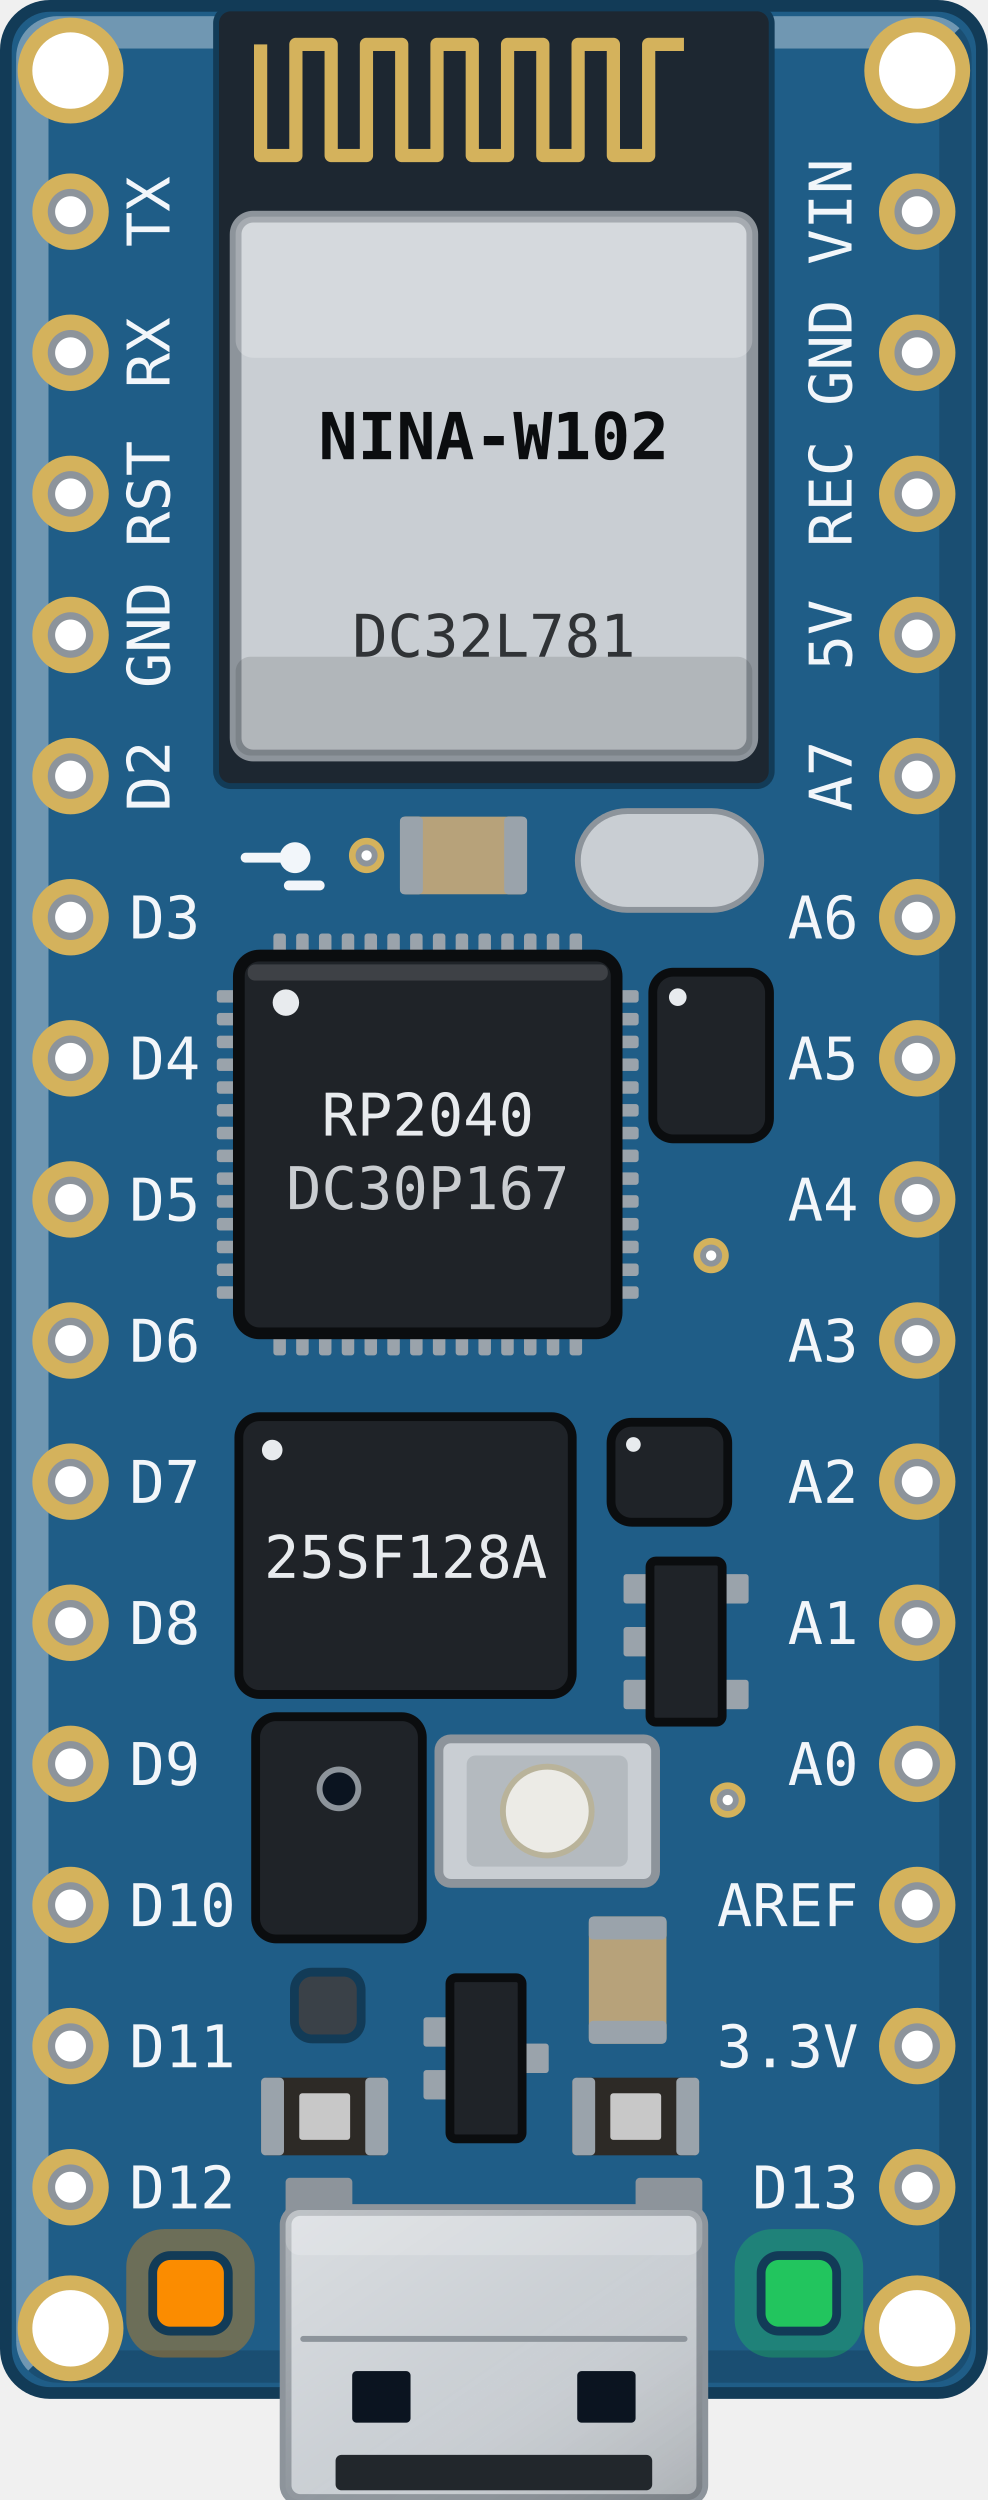
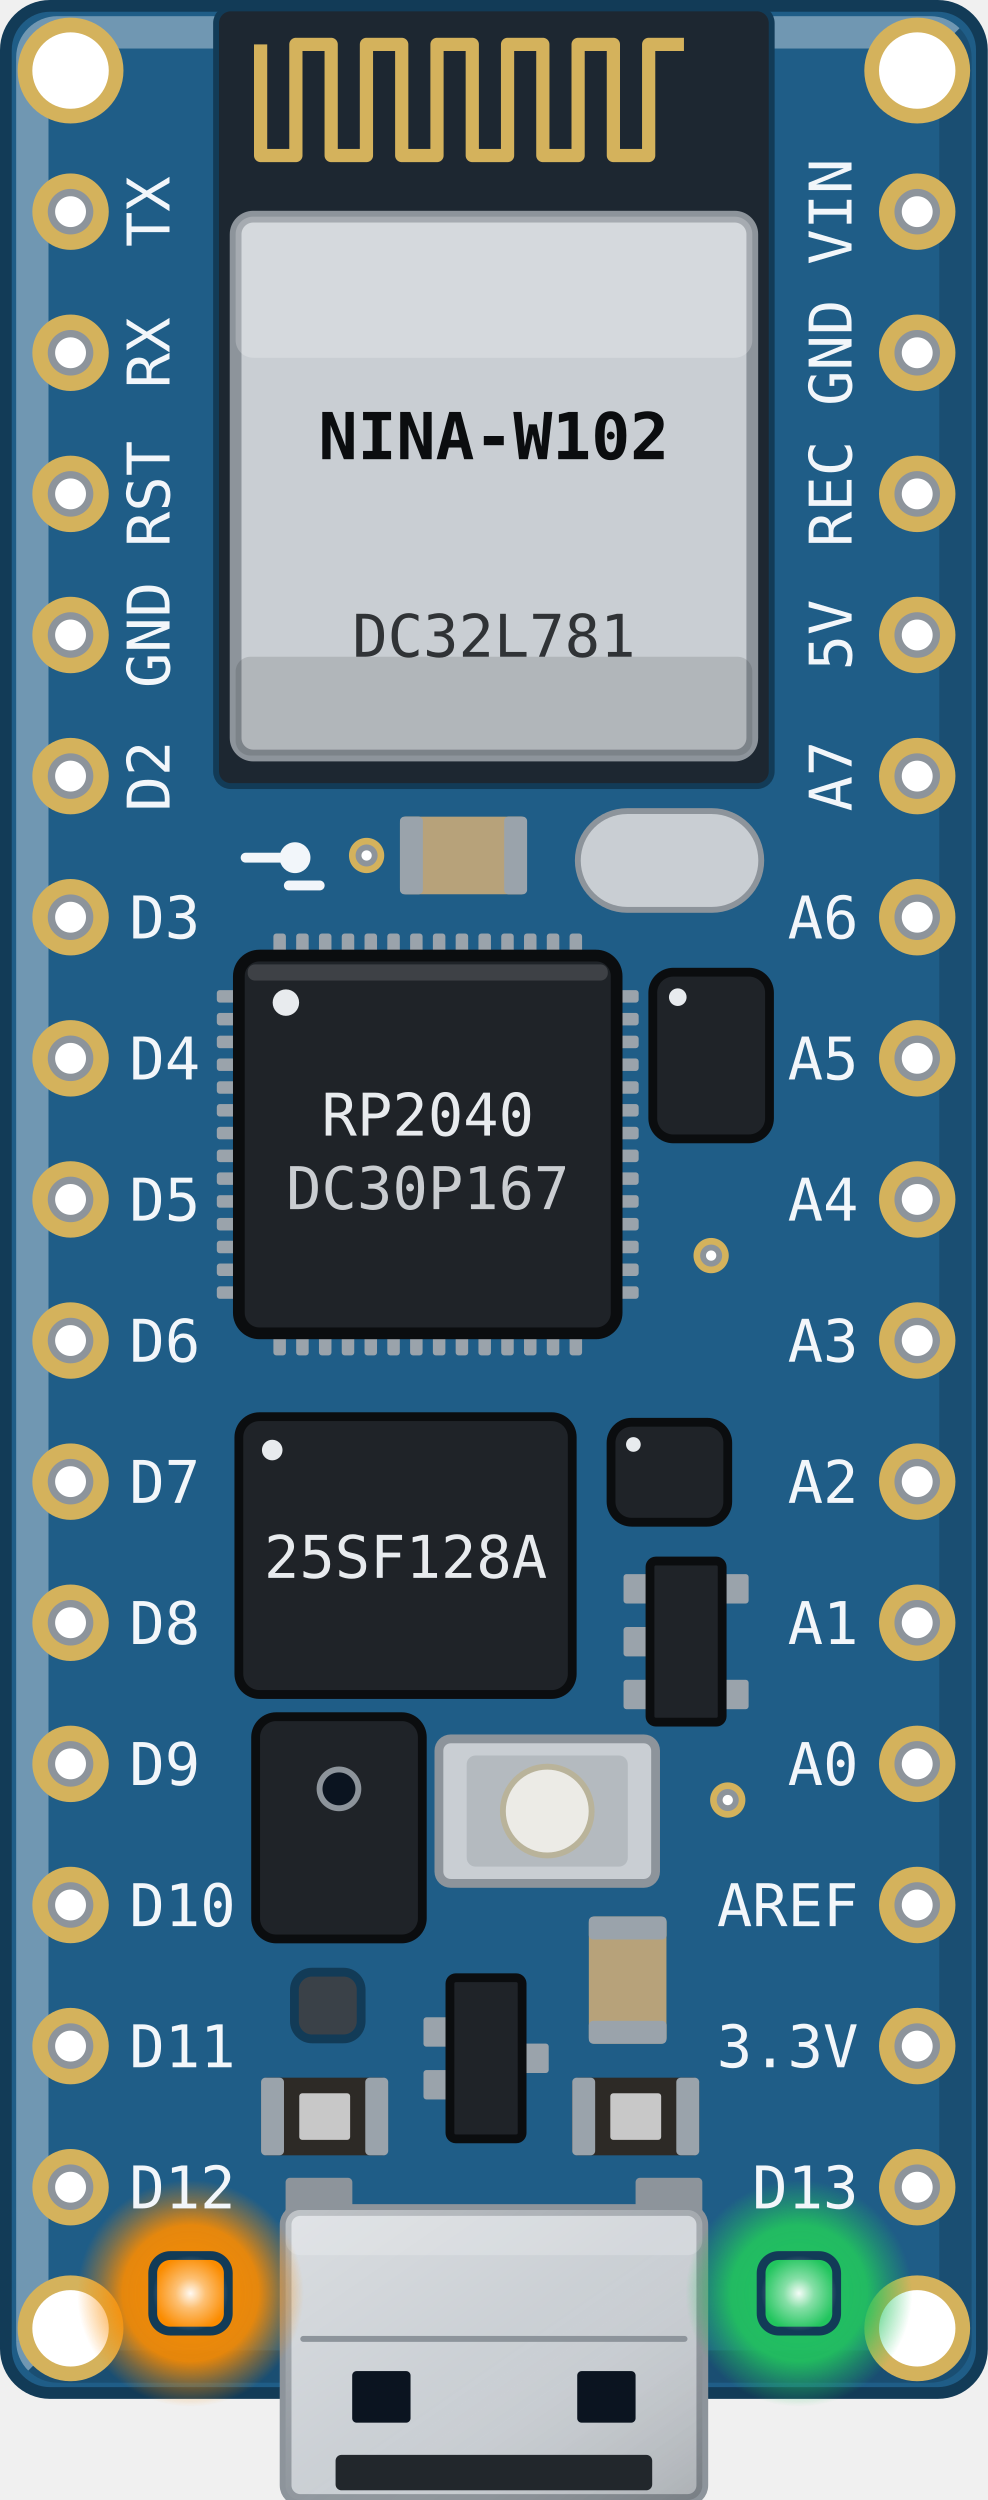
<svg xmlns="http://www.w3.org/2000/svg" color="#020817" width="67.2" height="170.08" viewBox="0 0 67.2 170.08" role="img" aria-label="Nano RP2040 Connect board">
  <defs>
    <linearGradient id="pk-metal" x1="0" y1="0" x2="1" y2="1">
      <stop offset="0" stop-color="#ffffff" stop-opacity="0.42" />
      <stop offset="0.5" stop-color="#ffffff" stop-opacity="0.04" />
      <stop offset="1" stop-color="#000000" stop-opacity="0.2" />
    </linearGradient>
+     <radialGradient id="pk-halo-fb8c00" cx="50%" cy="50%" r="50%">
+       <stop offset="0" stop-color="#fb8c00" stop-opacity="1" />
+       <stop offset="0.6" stop-color="#fb8c00" stop-opacity="0.9" />
+       <stop offset="0.8" stop-color="#fb8c00" stop-opacity="0.42" />
+       <stop offset="1" stop-color="#fb8c00" stop-opacity="0" />
+     </radialGradient>
+     <radialGradient id="pk-hot" cx="50%" cy="50%" r="50%">
+       <stop offset="0" stop-color="#ffffff" stop-opacity="0.95" />
+       <stop offset="0.4" stop-color="#ffffff" stop-opacity="0.45" />
+       <stop offset="1" stop-color="#ffffff" stop-opacity="0" />
+     </radialGradient>
+     <radialGradient id="pk-halo-22c55e" cx="50%" cy="50%" r="50%">
+       <stop offset="0" stop-color="#22c55e" stop-opacity="1" />
+       <stop offset="0.6" stop-color="#22c55e" stop-opacity="0.9" />
+       <stop offset="0.8" stop-color="#22c55e" stop-opacity="0.42" />
+       <stop offset="1" stop-color="#22c55e" stop-opacity="0" />
+     </radialGradient>
  </defs>
  <g data-part="board">
    <rect x="0.4" y="0.4" width="66.4" height="162.4" fill="#1f5d87" rx="3" stroke="#123b57" stroke-width="0.8" />
  </g>
  <path d="M2.2 159.3V3.9A1.7 1.7 0 0 1 3.9 2.2H63.3A1.7 1.7 0 0 1 64.5 2.7M2.2 159.3A1.7 1.7 0 0 0 2.7 160.5" fill="none" stroke="#ffffff" stroke-width="2.2" stroke-opacity="0.36" stroke-linecap="butt" />
  <path d="M64.5 2.7A1.7 1.7 0 0 1 65 3.9V159.3A1.7 1.7 0 0 1 63.3 161H3.9A1.7 1.7 0 0 1 2.7 160.5" fill="none" stroke="#000000" stroke-width="2.2" stroke-opacity="0.16" stroke-linecap="butt" />
  <g data-part="hole">
    <circle cx="4.8" cy="4.8" r="3.1" fill="#ffffff" stroke="#d4b25c" stroke-width="1" />
  </g>
  <g data-part="hole">
    <circle cx="62.4" cy="4.8" r="3.1" fill="#ffffff" stroke="#d4b25c" stroke-width="1" />
  </g>
  <g data-part="hole">
    <circle cx="4.8" cy="158.4" r="3.1" fill="#ffffff" stroke="#d4b25c" stroke-width="1" />
  </g>
  <g data-part="hole">
    <circle cx="62.4" cy="158.4" r="3.1" fill="#ffffff" stroke="#d4b25c" stroke-width="1" />
  </g>
  <rect x="14.7" y="0.57" width="37.8" height="52.91" fill="#1d2731" rx="1" stroke="#123b57" stroke-width="0.4" />
  <g data-part="antenna">
    <path d="M17.73 3.02L17.73 10.58L20.13 10.58L20.13 3.02L22.53 3.02L22.53 3.02L22.53 10.58L24.93 10.58L24.93 3.02L27.33 3.02L27.33 3.02L27.33 10.58L29.73 10.58L29.73 3.02L32.13 3.02L32.13 3.02L32.13 10.58L34.53 10.58L34.53 3.02L36.93 3.02L36.93 3.02L36.93 10.58L39.33 10.58L39.33 3.02L41.73 3.02L41.73 3.02L41.73 10.58L44.13 10.58L44.13 3.02L46.53 3.02" fill="none" stroke="#d4b25c" stroke-width="0.9" stroke-linejoin="round" />
  </g>
  <g data-part="module">
    <rect x="16.03" y="14.74" width="35.15" height="36.66" fill="#c9ced3" rx="1.2" stroke="#8d949b" stroke-width="0.8" />
  </g>
  <rect x="16.03" y="14.74" width="35.15" height="9.6" fill="#ffffff" rx="1.2" fill-opacity="0.22" />
  <rect x="16.03" y="44.68" width="35.15" height="6.72" fill="#000000" rx="1" fill-opacity="0.12" />
  <text x="33.6" y="31.24" font-size="4.4" font-family="ui-monospace,monospace" fill="#0b0d0f" text-anchor="middle" font-weight="600">NINA-W102</text>
  <text x="33.6" y="44.68" font-size="4" font-family="ui-monospace,monospace" fill="#0b0d0f" text-anchor="middle" fill-opacity="0.8">DC32L781</text>
  <g data-mark="deepcircuits" data-part="mark" transform="translate(15.87 54.99) scale(0.21)">
    <path d="M4 16h11" fill="none" stroke="#f2f6fa" stroke-width="3.2" stroke-linecap="round" />
    <circle cx="20" cy="16" r="5" fill="#f2f6fa" />
    <path d="M18 25h10" fill="none" stroke="#f2f6fa" stroke-width="3.2" stroke-linecap="round" />
  </g>
  <g data-part="via">
    <circle cx="24.94" cy="58.2" r="1.2" fill="#d4b25c" />
    <circle cx="24.94" cy="58.2" r="0.55" fill="#ffffff" stroke="#8d949b" stroke-width="0.4" />
  </g>
  <g data-part="smd">
    <rect x="27.21" y="55.56" width="8.64" height="5.28" fill="#b7a27a" rx="0.4" />
    <rect x="27.21" y="55.56" width="1.56" height="5.28" fill="#9aa3ab" rx="0.3" />
    <rect x="34.3" y="55.56" width="1.56" height="5.28" fill="#9aa3ab" rx="0.3" />
  </g>
  <g data-part="crystal">
    <rect x="39.31" y="55.18" width="12.48" height="6.72" fill="#c9ced3" rx="3.36" stroke="#8d949b" stroke-width="0.4" />
  </g>
  <g data-part="chip">
    <rect x="14.75" y="67.36" width="1.5" height="0.85" fill="#9aa3ab" rx="0.2" />
    <rect x="41.95" y="67.36" width="1.5" height="0.85" fill="#9aa3ab" rx="0.2" />
    <rect x="18.6" y="63.51" width="0.85" height="1.5" fill="#9aa3ab" rx="0.2" />
    <rect x="18.6" y="90.71" width="0.85" height="1.5" fill="#9aa3ab" rx="0.2" />
    <rect x="14.75" y="68.91" width="1.5" height="0.85" fill="#9aa3ab" rx="0.2" />
    <rect x="41.95" y="68.91" width="1.5" height="0.85" fill="#9aa3ab" rx="0.2" />
    <rect x="20.15" y="63.51" width="0.85" height="1.5" fill="#9aa3ab" rx="0.2" />
    <rect x="20.15" y="90.71" width="0.85" height="1.5" fill="#9aa3ab" rx="0.2" />
    <rect x="14.75" y="70.46" width="1.5" height="0.85" fill="#9aa3ab" rx="0.2" />
    <rect x="41.95" y="70.46" width="1.5" height="0.85" fill="#9aa3ab" rx="0.2" />
    <rect x="21.7" y="63.51" width="0.85" height="1.5" fill="#9aa3ab" rx="0.2" />
    <rect x="21.7" y="90.71" width="0.85" height="1.5" fill="#9aa3ab" rx="0.2" />
    <rect x="14.75" y="72.01" width="1.5" height="0.85" fill="#9aa3ab" rx="0.2" />
    <rect x="41.95" y="72.01" width="1.5" height="0.85" fill="#9aa3ab" rx="0.2" />
    <rect x="23.25" y="63.51" width="0.85" height="1.5" fill="#9aa3ab" rx="0.2" />
    <rect x="23.25" y="90.71" width="0.85" height="1.5" fill="#9aa3ab" rx="0.2" />
    <rect x="14.75" y="73.56" width="1.5" height="0.85" fill="#9aa3ab" rx="0.2" />
    <rect x="41.95" y="73.56" width="1.5" height="0.85" fill="#9aa3ab" rx="0.2" />
    <rect x="24.8" y="63.51" width="0.85" height="1.5" fill="#9aa3ab" rx="0.2" />
    <rect x="24.8" y="90.71" width="0.85" height="1.5" fill="#9aa3ab" rx="0.2" />
    <rect x="14.75" y="75.11" width="1.5" height="0.85" fill="#9aa3ab" rx="0.2" />
    <rect x="41.95" y="75.11" width="1.5" height="0.85" fill="#9aa3ab" rx="0.2" />
    <rect x="26.35" y="63.51" width="0.85" height="1.5" fill="#9aa3ab" rx="0.2" />
    <rect x="26.35" y="90.71" width="0.85" height="1.5" fill="#9aa3ab" rx="0.2" />
    <rect x="14.75" y="76.66" width="1.5" height="0.85" fill="#9aa3ab" rx="0.2" />
    <rect x="41.95" y="76.66" width="1.5" height="0.85" fill="#9aa3ab" rx="0.2" />
    <rect x="27.9" y="63.51" width="0.85" height="1.5" fill="#9aa3ab" rx="0.2" />
    <rect x="27.9" y="90.71" width="0.85" height="1.5" fill="#9aa3ab" rx="0.2" />
    <rect x="14.75" y="78.21" width="1.5" height="0.85" fill="#9aa3ab" rx="0.2" />
    <rect x="41.95" y="78.21" width="1.5" height="0.85" fill="#9aa3ab" rx="0.2" />
    <rect x="29.45" y="63.51" width="0.85" height="1.5" fill="#9aa3ab" rx="0.2" />
    <rect x="29.45" y="90.71" width="0.85" height="1.5" fill="#9aa3ab" rx="0.2" />
    <rect x="14.75" y="79.76" width="1.5" height="0.85" fill="#9aa3ab" rx="0.2" />
    <rect x="41.95" y="79.76" width="1.5" height="0.85" fill="#9aa3ab" rx="0.2" />
    <rect x="31" y="63.51" width="0.85" height="1.5" fill="#9aa3ab" rx="0.2" />
    <rect x="31" y="90.71" width="0.85" height="1.5" fill="#9aa3ab" rx="0.2" />
    <rect x="14.75" y="81.31" width="1.5" height="0.85" fill="#9aa3ab" rx="0.2" />
    <rect x="41.95" y="81.31" width="1.5" height="0.85" fill="#9aa3ab" rx="0.2" />
    <rect x="32.55" y="63.51" width="0.85" height="1.5" fill="#9aa3ab" rx="0.2" />
    <rect x="32.55" y="90.71" width="0.85" height="1.5" fill="#9aa3ab" rx="0.2" />
    <rect x="14.75" y="82.86" width="1.5" height="0.85" fill="#9aa3ab" rx="0.2" />
    <rect x="41.95" y="82.86" width="1.5" height="0.85" fill="#9aa3ab" rx="0.2" />
    <rect x="34.1" y="63.51" width="0.85" height="1.5" fill="#9aa3ab" rx="0.2" />
    <rect x="34.1" y="90.71" width="0.85" height="1.5" fill="#9aa3ab" rx="0.2" />
    <rect x="14.75" y="84.41" width="1.5" height="0.85" fill="#9aa3ab" rx="0.2" />
    <rect x="41.95" y="84.41" width="1.5" height="0.85" fill="#9aa3ab" rx="0.2" />
    <rect x="35.65" y="63.51" width="0.85" height="1.5" fill="#9aa3ab" rx="0.2" />
    <rect x="35.65" y="90.71" width="0.85" height="1.5" fill="#9aa3ab" rx="0.2" />
    <rect x="14.75" y="85.96" width="1.5" height="0.85" fill="#9aa3ab" rx="0.2" />
    <rect x="41.95" y="85.96" width="1.5" height="0.85" fill="#9aa3ab" rx="0.2" />
    <rect x="37.2" y="63.51" width="0.85" height="1.5" fill="#9aa3ab" rx="0.2" />
    <rect x="37.2" y="90.71" width="0.85" height="1.5" fill="#9aa3ab" rx="0.2" />
    <rect x="14.75" y="87.51" width="1.5" height="0.85" fill="#9aa3ab" rx="0.2" />
    <rect x="41.95" y="87.51" width="1.5" height="0.85" fill="#9aa3ab" rx="0.2" />
    <rect x="38.75" y="63.51" width="0.85" height="1.5" fill="#9aa3ab" rx="0.2" />
    <rect x="38.75" y="90.71" width="0.85" height="1.5" fill="#9aa3ab" rx="0.2" />
    <rect x="16.25" y="65.01" width="25.7" height="25.7" fill="#1f2328" rx="1.4" stroke="#0b0d0f" stroke-width="0.8" />
    <rect x="16.85" y="65.61" width="24.5" height="1.1" fill="#ffffff" rx="0.5" fill-opacity="0.14" />
    <circle cx="19.45" cy="68.21" r="0.9" fill="#e8ebee" />
    <text x="29.1" y="77.26" font-size="4" font-family="ui-monospace,monospace" fill="#e8ebee" text-anchor="middle">RP2040</text>
    <text x="29.1" y="82.26" font-size="4" font-family="ui-monospace,monospace" fill="#e8ebee" text-anchor="middle" fill-opacity="0.85">DC30P167</text>
  </g>
  <g data-part="chip">
    <rect x="44.41" y="66.14" width="7.94" height="11.34" fill="#1f2328" rx="1.4" stroke="#0b0d0f" stroke-width="0.6" />
    <circle cx="46.11" cy="67.84" r="0.6" fill="#e8ebee" />
  </g>
  <g data-part="via">
    <circle cx="48.38" cy="85.42" r="1.2" fill="#d4b25c" />
    <circle cx="48.38" cy="85.42" r="0.55" fill="#ffffff" stroke="#8d949b" stroke-width="0.4" />
  </g>
  <g data-part="chip">
    <rect x="16.25" y="96.38" width="22.68" height="18.9" fill="#1f2328" rx="1.4" stroke="#0b0d0f" stroke-width="0.6" />
    <circle cx="18.52" cy="98.65" r="0.7" fill="#e8ebee" />
    <text x="27.59" y="107.34" font-size="4" font-family="ui-monospace,monospace" fill="#e8ebee" text-anchor="middle">25SF128A</text>
  </g>
  <g data-part="chip">
    <rect x="41.57" y="96.76" width="7.94" height="6.8" fill="#1f2328" rx="1.4" stroke="#0b0d0f" stroke-width="0.6" />
    <circle cx="43.09" cy="98.27" r="0.5" fill="#e8ebee" />
  </g>
  <g data-part="smd">
    <rect x="42.42" y="107.09" width="1.8" height="2" fill="#9aa3ab" rx="0.2" />
    <rect x="42.42" y="110.69" width="1.8" height="2" fill="#9aa3ab" rx="0.2" />
    <rect x="42.42" y="114.28" width="1.8" height="2" fill="#9aa3ab" rx="0.2" />
    <rect x="49.13" y="107.09" width="1.8" height="2" fill="#9aa3ab" rx="0.2" />
    <rect x="49.13" y="114.28" width="1.8" height="2" fill="#9aa3ab" rx="0.2" />
    <rect x="44.22" y="106.2" width="4.91" height="10.96" fill="#1f2328" rx="0.4" stroke="#0b0d0f" stroke-width="0.6" />
  </g>
  <g data-part="via">
    <circle cx="49.51" cy="122.46" r="1.2" fill="#d4b25c" />
    <circle cx="49.51" cy="122.46" r="0.55" fill="#ffffff" stroke="#8d949b" stroke-width="0.4" />
  </g>
  <g data-part="microphone">
    <rect x="17.39" y="116.79" width="11.34" height="15.12" fill="#1f2328" rx="1.4" stroke="#0b0d0f" stroke-width="0.6" />
    <circle cx="23.06" cy="121.7" r="1.32" fill="#0b1420" stroke="#8d949b" stroke-width="0.4" />
  </g>
  <g data-part="button">
    <rect x="29.86" y="118.3" width="14.74" height="9.83" fill="#c9ced3" rx="0.8" stroke="#8d949b" stroke-width="0.6" />
    <rect x="31.75" y="119.43" width="10.96" height="7.56" fill="#8d949b" rx="0.6" fill-opacity="0.35" />
    <circle cx="37.23" cy="123.21" r="3.02" fill="#ecebe6" data-hook="reset-button" stroke="#b9b39a" stroke-width="0.4" />
  </g>
  <g data-part="indicator">
    <rect x="20.03" y="134.17" width="4.54" height="4.54" fill="#3a4148" data-hook="rgb-led" rx="1.2" data-on-fill="#3b82f6" data-off-fill="#3a4148" data-lit="false" stroke="#123b57" stroke-width="0.6" />
  </g>
  <g data-part="smd">
    <rect x="28.81" y="137.24" width="1.8" height="2" fill="#9aa3ab" rx="0.2" />
    <rect x="28.81" y="140.83" width="1.8" height="2" fill="#9aa3ab" rx="0.2" />
    <rect x="35.53" y="139.03" width="1.8" height="2" fill="#9aa3ab" rx="0.2" />
    <rect x="30.61" y="134.55" width="4.91" height="10.96" fill="#1f2328" rx="0.4" stroke="#0b0d0f" stroke-width="0.6" />
  </g>
  <g data-part="smd">
    <rect x="40.06" y="130.39" width="5.28" height="8.64" fill="#b7a27a" rx="0.4" />
    <rect x="40.06" y="130.39" width="5.28" height="1.56" fill="#9aa3ab" rx="0.3" />
    <rect x="40.06" y="137.48" width="5.28" height="1.56" fill="#9aa3ab" rx="0.3" />
  </g>
  <g data-part="smd">
    <rect x="17.76" y="141.35" width="8.64" height="5.28" fill="#2d2a26" rx="0.4" />
    <rect x="17.76" y="141.35" width="1.56" height="5.28" fill="#9aa3ab" rx="0.3" />
    <rect x="24.85" y="141.35" width="1.56" height="5.28" fill="#9aa3ab" rx="0.3" />
    <rect x="20.36" y="142.41" width="3.46" height="3.17" fill="#d9d9d9" rx="0.2" fill-opacity="0.9" />
  </g>
  <g data-part="smd">
    <rect x="38.93" y="141.35" width="8.64" height="5.28" fill="#2d2a26" rx="0.4" />
    <rect x="38.93" y="141.35" width="1.56" height="5.28" fill="#9aa3ab" rx="0.3" />
    <rect x="46.01" y="141.35" width="1.56" height="5.28" fill="#9aa3ab" rx="0.3" />
    <rect x="41.52" y="142.41" width="3.46" height="3.17" fill="#d9d9d9" rx="0.2" fill-opacity="0.9" />
  </g>
  <g data-part="usb">
    <rect x="19.43" y="148.16" width="4.54" height="3.51" fill="#8d949b" rx="0.3" />
    <rect x="43.24" y="148.16" width="4.54" height="3.51" fill="#8d949b" rx="0.3" />
    <rect x="19.43" y="150.35" width="28.35" height="19.73" fill="#c9ced3" rx="1" stroke="#8d949b" stroke-width="0.8" />
    <rect x="19.43" y="150.35" width="28.35" height="19.73" fill="url(#pk-metal)" rx="1" fill-opacity="0.75" />
    <rect x="19.43" y="150.35" width="28.35" height="3.07" fill="#ffffff" rx="1" fill-opacity="0.18" />
    <line x1="20.63" y1="159.12" x2="46.57" y2="159.12" stroke="#8d949b" stroke-width="0.4" stroke-linecap="round" />
    <rect x="23.96" y="161.31" width="3.97" height="3.51" fill="#0b1420" rx="0.3" />
    <rect x="39.27" y="161.31" width="3.97" height="3.51" fill="#0b1420" rx="0.3" />
    <rect x="22.83" y="167.01" width="21.54" height="2.41" fill="#22272c" rx="0.4" />
  </g>
  <g data-part="glow">
-     <rect x="8.59" y="151.65" width="8.74" height="8.74" fill="#fb8c00" rx="2.57" fill-opacity="0.35" />
+     <circle cx="12.96" cy="156.02" r="7.71" fill="url(#pk-halo-fb8c00)" fill-opacity="1" pointer-events="none" />
  </g>
  <g data-part="indicator">
    <rect x="10.39" y="153.45" width="5.14" height="5.14" fill="#fb8c00" data-hook="user-led" rx="1.2" data-on-fill="#fb8c00" data-off-fill="#3a4148" data-lit="true" stroke="#123b57" stroke-width="0.6" />
+     <rect x="10.39" y="153.45" width="5.14" height="5.14" fill="#22272c" rx="1.2" fill-opacity="0" />
+     <rect x="10.39" y="153.45" width="5.14" height="5.14" fill="url(#pk-hot)" rx="1.2" fill-opacity="1" />
  </g>
  <g data-part="glow">
-     <rect x="49.98" y="151.65" width="8.74" height="8.74" fill="#22c55e" rx="2.57" fill-opacity="0.35" />
+     <circle cx="54.35" cy="156.02" r="7.71" fill="url(#pk-halo-22c55e)" fill-opacity="1" pointer-events="none" />
  </g>
  <g data-part="indicator">
    <rect x="51.78" y="153.45" width="5.14" height="5.14" fill="#22c55e" data-hook="power-led" rx="1.2" data-on-fill="#22c55e" data-off-fill="#3a4148" data-lit-state="power" data-lit="true" stroke="#123b57" stroke-width="0.6" />
+     <rect x="51.78" y="153.45" width="5.14" height="5.14" fill="#22272c" rx="1.2" fill-opacity="0" />
+     <rect x="51.78" y="153.45" width="5.14" height="5.14" fill="url(#pk-hot)" rx="1.2" fill-opacity="1" />
  </g>
  <g data-part="pin">
    <circle cx="4.8" cy="14.4" r="2.6" fill="#d4b25c" />
    <circle cx="4.8" cy="14.4" r="1.3" fill="#ffffff" stroke="#8d949b" stroke-width="0.5" />
  </g>
  <text x="10.4" y="14.4" font-size="4" font-family="ui-monospace,monospace" fill="#f2f6fa" text-anchor="middle" dominant-baseline="middle" transform="rotate(-90 10.4 14.4)">TX</text>
  <g data-part="pin">
    <circle cx="4.8" cy="24" r="2.6" fill="#d4b25c" />
    <circle cx="4.8" cy="24" r="1.3" fill="#ffffff" stroke="#8d949b" stroke-width="0.5" />
  </g>
  <text x="10.4" y="24" font-size="4" font-family="ui-monospace,monospace" fill="#f2f6fa" text-anchor="middle" dominant-baseline="middle" transform="rotate(-90 10.4 24)">RX</text>
  <g data-part="pin">
    <circle cx="4.8" cy="33.6" r="2.6" fill="#d4b25c" />
    <circle cx="4.8" cy="33.6" r="1.3" fill="#ffffff" stroke="#8d949b" stroke-width="0.5" />
  </g>
  <text x="10.4" y="33.6" font-size="4" font-family="ui-monospace,monospace" fill="#f2f6fa" text-anchor="middle" dominant-baseline="middle" transform="rotate(-90 10.4 33.6)">RST</text>
  <g data-part="pin">
    <circle cx="4.8" cy="43.2" r="2.6" fill="#d4b25c" />
    <circle cx="4.8" cy="43.2" r="1.3" fill="#ffffff" stroke="#8d949b" stroke-width="0.5" />
  </g>
  <text x="10.4" y="43.2" font-size="4" font-family="ui-monospace,monospace" fill="#f2f6fa" text-anchor="middle" dominant-baseline="middle" transform="rotate(-90 10.4 43.2)">GND</text>
  <g data-part="pin">
    <circle cx="4.8" cy="52.8" r="2.6" fill="#d4b25c" />
    <circle cx="4.8" cy="52.8" r="1.3" fill="#ffffff" stroke="#8d949b" stroke-width="0.5" />
  </g>
  <text x="10.4" y="52.8" font-size="4" font-family="ui-monospace,monospace" fill="#f2f6fa" text-anchor="middle" dominant-baseline="middle" transform="rotate(-90 10.4 52.8)">D2</text>
  <g data-part="pin">
    <circle cx="4.8" cy="62.4" r="2.6" fill="#d4b25c" />
    <circle cx="4.8" cy="62.4" r="1.3" fill="#ffffff" stroke="#8d949b" stroke-width="0.5" />
  </g>
  <text x="8.8" y="63.84" font-size="4" font-family="ui-monospace,monospace" fill="#f2f6fa" text-anchor="start">D3</text>
  <g data-part="pin">
    <circle cx="4.8" cy="72" r="2.6" fill="#d4b25c" />
    <circle cx="4.8" cy="72" r="1.3" fill="#ffffff" stroke="#8d949b" stroke-width="0.5" />
  </g>
  <text x="8.8" y="73.44" font-size="4" font-family="ui-monospace,monospace" fill="#f2f6fa" text-anchor="start">D4</text>
  <g data-part="pin">
    <circle cx="4.8" cy="81.6" r="2.6" fill="#d4b25c" />
    <circle cx="4.8" cy="81.6" r="1.3" fill="#ffffff" stroke="#8d949b" stroke-width="0.5" />
  </g>
  <text x="8.8" y="83.04" font-size="4" font-family="ui-monospace,monospace" fill="#f2f6fa" text-anchor="start">D5</text>
  <g data-part="pin">
    <circle cx="4.8" cy="91.2" r="2.6" fill="#d4b25c" />
    <circle cx="4.8" cy="91.2" r="1.3" fill="#ffffff" stroke="#8d949b" stroke-width="0.5" />
  </g>
  <text x="8.8" y="92.64" font-size="4" font-family="ui-monospace,monospace" fill="#f2f6fa" text-anchor="start">D6</text>
  <g data-part="pin">
    <circle cx="4.8" cy="100.8" r="2.6" fill="#d4b25c" />
    <circle cx="4.8" cy="100.8" r="1.3" fill="#ffffff" stroke="#8d949b" stroke-width="0.5" />
  </g>
  <text x="8.8" y="102.24" font-size="4" font-family="ui-monospace,monospace" fill="#f2f6fa" text-anchor="start">D7</text>
  <g data-part="pin">
    <circle cx="4.8" cy="110.4" r="2.6" fill="#d4b25c" />
    <circle cx="4.8" cy="110.4" r="1.3" fill="#ffffff" stroke="#8d949b" stroke-width="0.5" />
  </g>
  <text x="8.8" y="111.84" font-size="4" font-family="ui-monospace,monospace" fill="#f2f6fa" text-anchor="start">D8</text>
  <g data-part="pin">
    <circle cx="4.8" cy="120" r="2.6" fill="#d4b25c" />
    <circle cx="4.8" cy="120" r="1.3" fill="#ffffff" stroke="#8d949b" stroke-width="0.5" />
  </g>
  <text x="8.8" y="121.44" font-size="4" font-family="ui-monospace,monospace" fill="#f2f6fa" text-anchor="start">D9</text>
  <g data-part="pin">
    <circle cx="4.8" cy="129.6" r="2.6" fill="#d4b25c" />
    <circle cx="4.8" cy="129.6" r="1.3" fill="#ffffff" stroke="#8d949b" stroke-width="0.5" />
  </g>
  <text x="8.8" y="131.04" font-size="4" font-family="ui-monospace,monospace" fill="#f2f6fa" text-anchor="start">D10</text>
  <g data-part="pin">
    <circle cx="4.8" cy="139.2" r="2.6" fill="#d4b25c" />
    <circle cx="4.8" cy="139.2" r="1.3" fill="#ffffff" stroke="#8d949b" stroke-width="0.5" />
  </g>
  <text x="8.8" y="140.64" font-size="4" font-family="ui-monospace,monospace" fill="#f2f6fa" text-anchor="start">D11</text>
  <g data-part="pin">
    <circle cx="4.8" cy="148.8" r="2.6" fill="#d4b25c" />
    <circle cx="4.8" cy="148.8" r="1.3" fill="#ffffff" stroke="#8d949b" stroke-width="0.5" />
  </g>
  <text x="8.8" y="150.24" font-size="4" font-family="ui-monospace,monospace" fill="#f2f6fa" text-anchor="start">D12</text>
  <g data-part="pin">
    <circle cx="62.4" cy="14.4" r="2.6" fill="#d4b25c" />
    <circle cx="62.4" cy="14.4" r="1.3" fill="#ffffff" stroke="#8d949b" stroke-width="0.5" />
  </g>
  <text x="56.8" y="14.4" font-size="4" font-family="ui-monospace,monospace" fill="#f2f6fa" text-anchor="middle" dominant-baseline="middle" transform="rotate(-90 56.8 14.4)">VIN</text>
  <g data-part="pin">
    <circle cx="62.4" cy="24" r="2.6" fill="#d4b25c" />
    <circle cx="62.4" cy="24" r="1.3" fill="#ffffff" stroke="#8d949b" stroke-width="0.5" />
  </g>
  <text x="56.8" y="24" font-size="4" font-family="ui-monospace,monospace" fill="#f2f6fa" text-anchor="middle" dominant-baseline="middle" transform="rotate(-90 56.8 24)">GND</text>
  <g data-part="pin">
    <circle cx="62.4" cy="33.6" r="2.6" fill="#d4b25c" />
    <circle cx="62.4" cy="33.6" r="1.3" fill="#ffffff" stroke="#8d949b" stroke-width="0.5" />
  </g>
  <text x="56.8" y="33.6" font-size="4" font-family="ui-monospace,monospace" fill="#f2f6fa" text-anchor="middle" dominant-baseline="middle" transform="rotate(-90 56.8 33.6)">REC</text>
  <g data-part="pin">
    <circle cx="62.4" cy="43.2" r="2.6" fill="#d4b25c" />
    <circle cx="62.4" cy="43.2" r="1.3" fill="#ffffff" stroke="#8d949b" stroke-width="0.5" />
  </g>
  <text x="56.8" y="43.2" font-size="4" font-family="ui-monospace,monospace" fill="#f2f6fa" text-anchor="middle" dominant-baseline="middle" transform="rotate(-90 56.8 43.2)">5V</text>
  <g data-part="pin">
    <circle cx="62.4" cy="52.8" r="2.6" fill="#d4b25c" />
    <circle cx="62.4" cy="52.8" r="1.3" fill="#ffffff" stroke="#8d949b" stroke-width="0.5" />
  </g>
  <text x="56.8" y="52.8" font-size="4" font-family="ui-monospace,monospace" fill="#f2f6fa" text-anchor="middle" dominant-baseline="middle" transform="rotate(-90 56.8 52.8)">A7</text>
  <g data-part="pin">
    <circle cx="62.4" cy="62.4" r="2.6" fill="#d4b25c" />
    <circle cx="62.4" cy="62.4" r="1.3" fill="#ffffff" stroke="#8d949b" stroke-width="0.5" />
  </g>
  <text x="58.4" y="63.84" font-size="4" font-family="ui-monospace,monospace" fill="#f2f6fa" text-anchor="end">A6</text>
  <g data-part="pin">
    <circle cx="62.4" cy="72" r="2.6" fill="#d4b25c" />
    <circle cx="62.4" cy="72" r="1.3" fill="#ffffff" stroke="#8d949b" stroke-width="0.5" />
  </g>
  <text x="58.4" y="73.44" font-size="4" font-family="ui-monospace,monospace" fill="#f2f6fa" text-anchor="end">A5</text>
  <g data-part="pin">
    <circle cx="62.4" cy="81.6" r="2.6" fill="#d4b25c" />
    <circle cx="62.4" cy="81.6" r="1.3" fill="#ffffff" stroke="#8d949b" stroke-width="0.5" />
  </g>
  <text x="58.4" y="83.04" font-size="4" font-family="ui-monospace,monospace" fill="#f2f6fa" text-anchor="end">A4</text>
  <g data-part="pin">
    <circle cx="62.4" cy="91.2" r="2.6" fill="#d4b25c" />
    <circle cx="62.4" cy="91.2" r="1.3" fill="#ffffff" stroke="#8d949b" stroke-width="0.5" />
  </g>
  <text x="58.4" y="92.64" font-size="4" font-family="ui-monospace,monospace" fill="#f2f6fa" text-anchor="end">A3</text>
  <g data-part="pin">
    <circle cx="62.4" cy="100.8" r="2.6" fill="#d4b25c" />
    <circle cx="62.4" cy="100.8" r="1.3" fill="#ffffff" stroke="#8d949b" stroke-width="0.5" />
  </g>
  <text x="58.4" y="102.24" font-size="4" font-family="ui-monospace,monospace" fill="#f2f6fa" text-anchor="end">A2</text>
  <g data-part="pin">
    <circle cx="62.4" cy="110.4" r="2.6" fill="#d4b25c" />
    <circle cx="62.4" cy="110.4" r="1.3" fill="#ffffff" stroke="#8d949b" stroke-width="0.5" />
  </g>
  <text x="58.4" y="111.84" font-size="4" font-family="ui-monospace,monospace" fill="#f2f6fa" text-anchor="end">A1</text>
  <g data-part="pin">
    <circle cx="62.4" cy="120" r="2.6" fill="#d4b25c" />
    <circle cx="62.4" cy="120" r="1.3" fill="#ffffff" stroke="#8d949b" stroke-width="0.5" />
  </g>
  <text x="58.4" y="121.44" font-size="4" font-family="ui-monospace,monospace" fill="#f2f6fa" text-anchor="end">A0</text>
  <g data-part="pin">
    <circle cx="62.4" cy="129.6" r="2.6" fill="#d4b25c" />
    <circle cx="62.4" cy="129.6" r="1.3" fill="#ffffff" stroke="#8d949b" stroke-width="0.5" />
  </g>
  <text x="58.4" y="131.04" font-size="4" font-family="ui-monospace,monospace" fill="#f2f6fa" text-anchor="end">AREF</text>
  <g data-part="pin">
    <circle cx="62.4" cy="139.2" r="2.6" fill="#d4b25c" />
    <circle cx="62.4" cy="139.2" r="1.3" fill="#ffffff" stroke="#8d949b" stroke-width="0.5" />
  </g>
  <text x="58.4" y="140.64" font-size="4" font-family="ui-monospace,monospace" fill="#f2f6fa" text-anchor="end">3.3V</text>
  <g data-part="pin">
    <circle cx="62.4" cy="148.8" r="2.6" fill="#d4b25c" />
    <circle cx="62.4" cy="148.8" r="1.3" fill="#ffffff" stroke="#8d949b" stroke-width="0.5" />
  </g>
  <text x="58.4" y="150.24" font-size="4" font-family="ui-monospace,monospace" fill="#f2f6fa" text-anchor="end">D13</text>
</svg>
